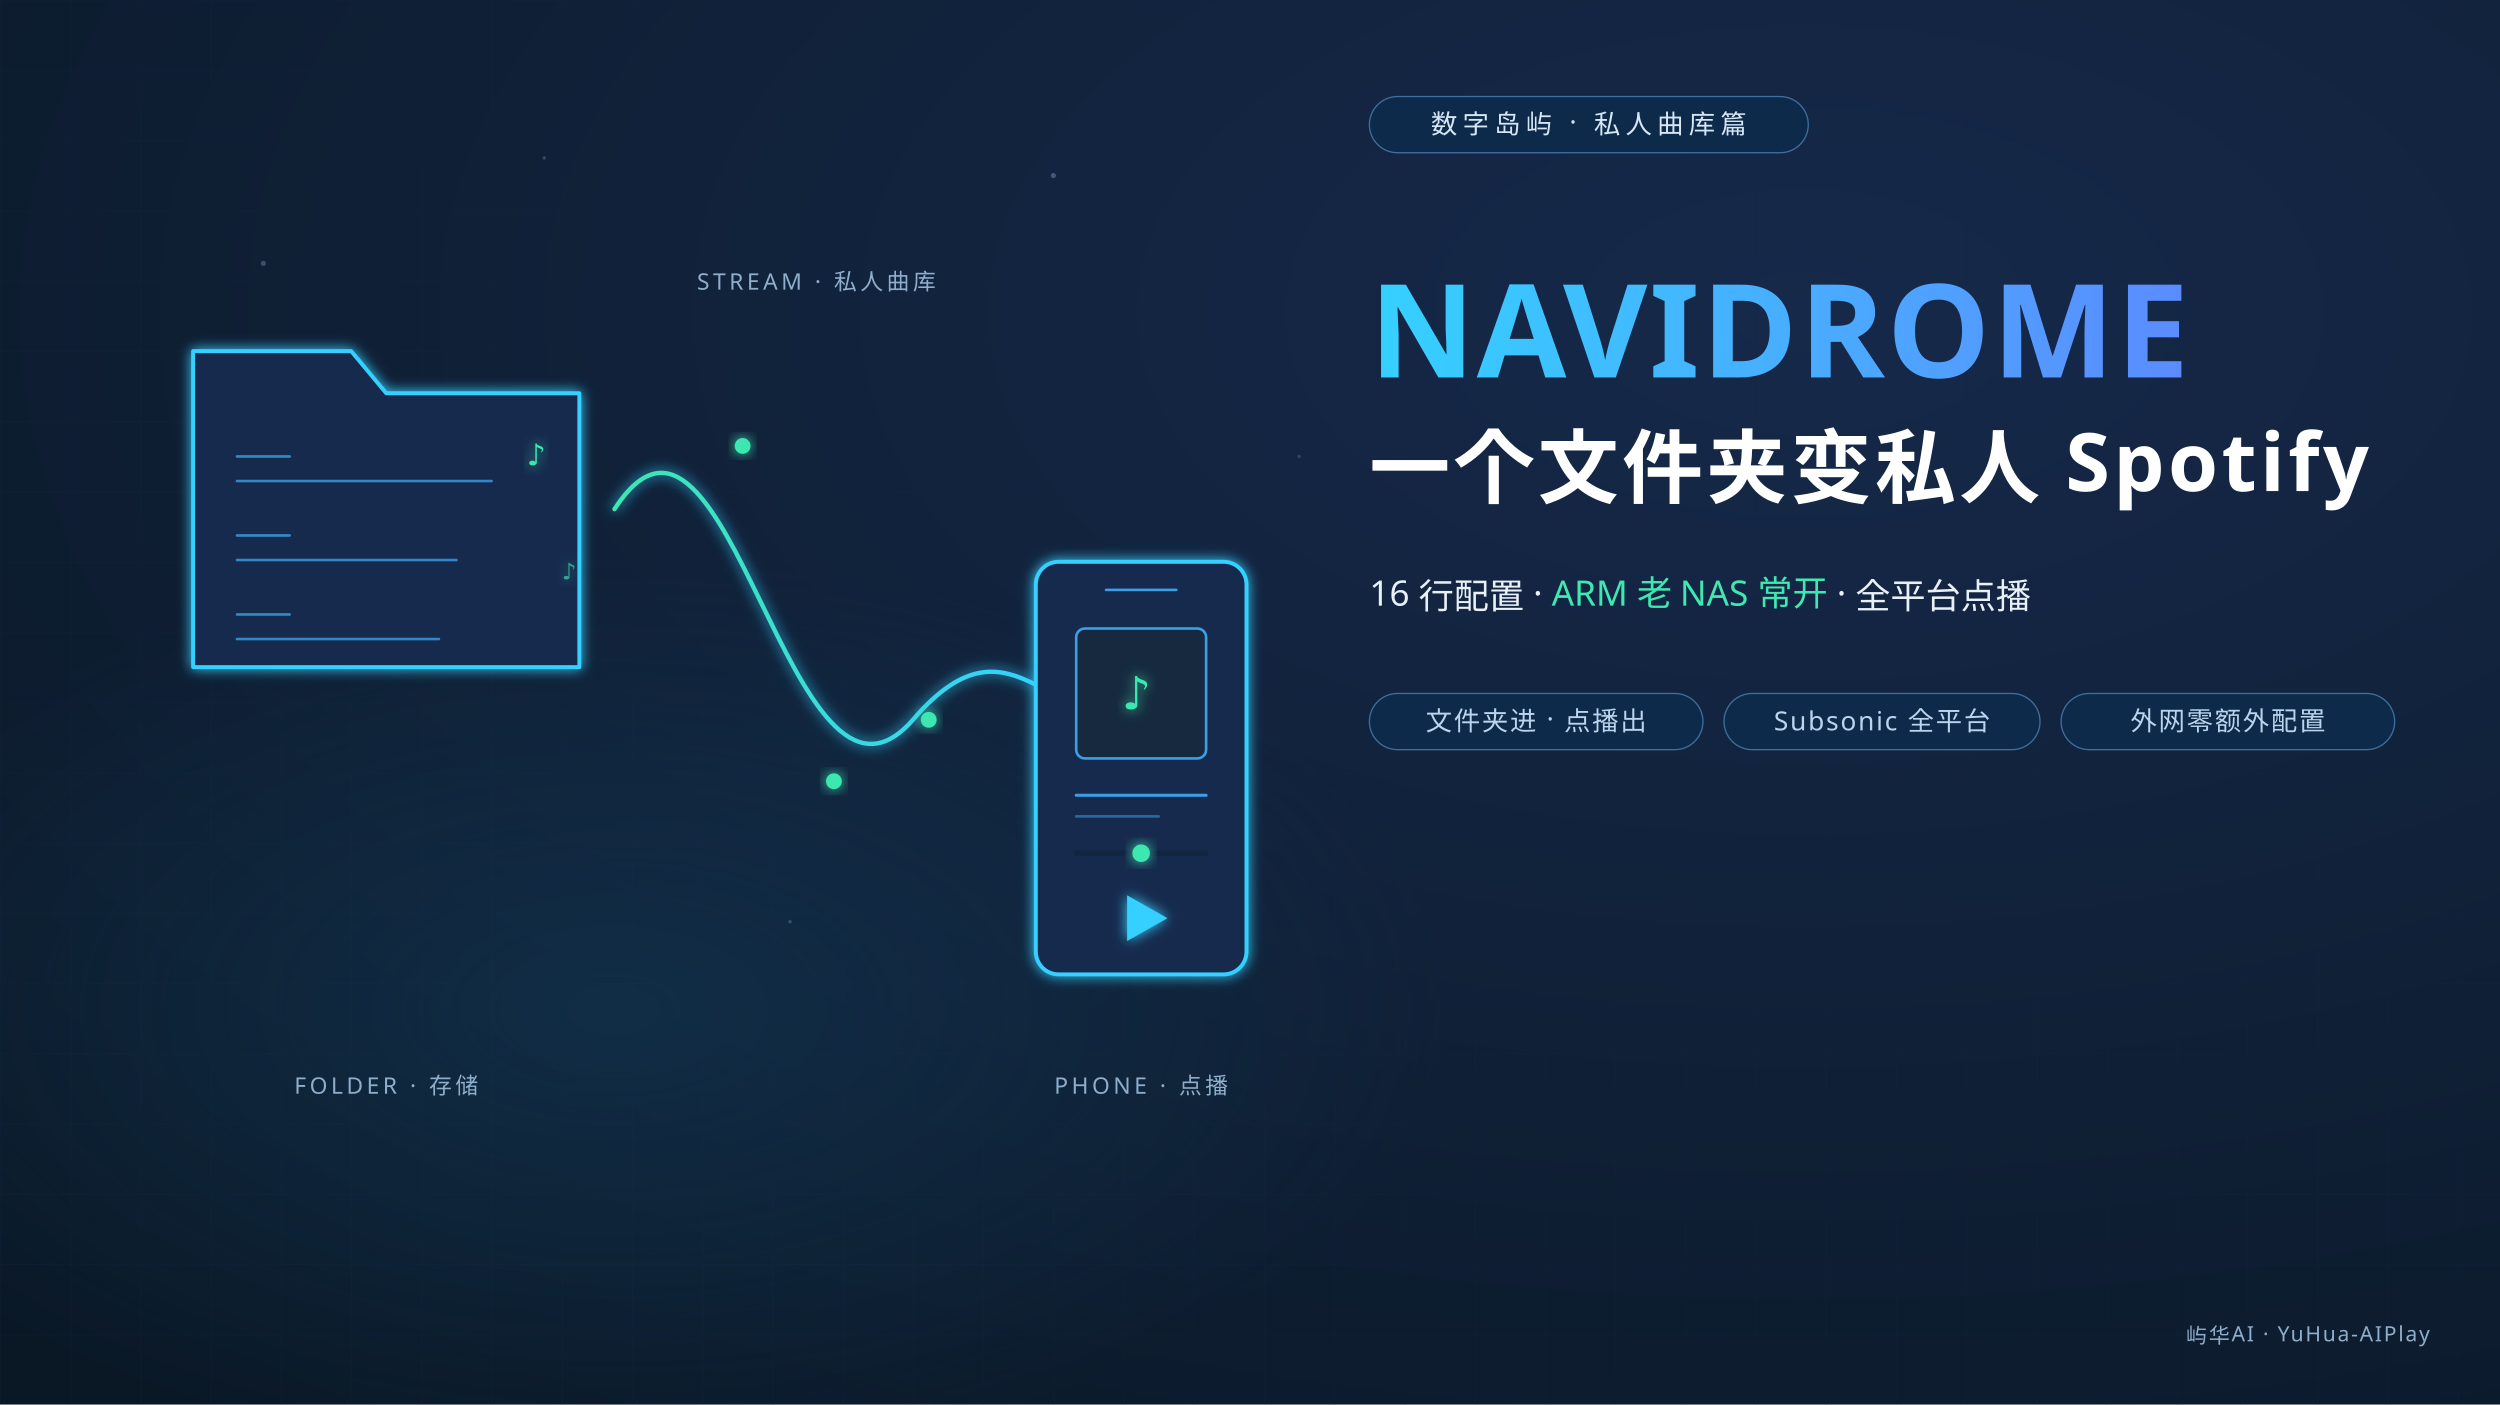
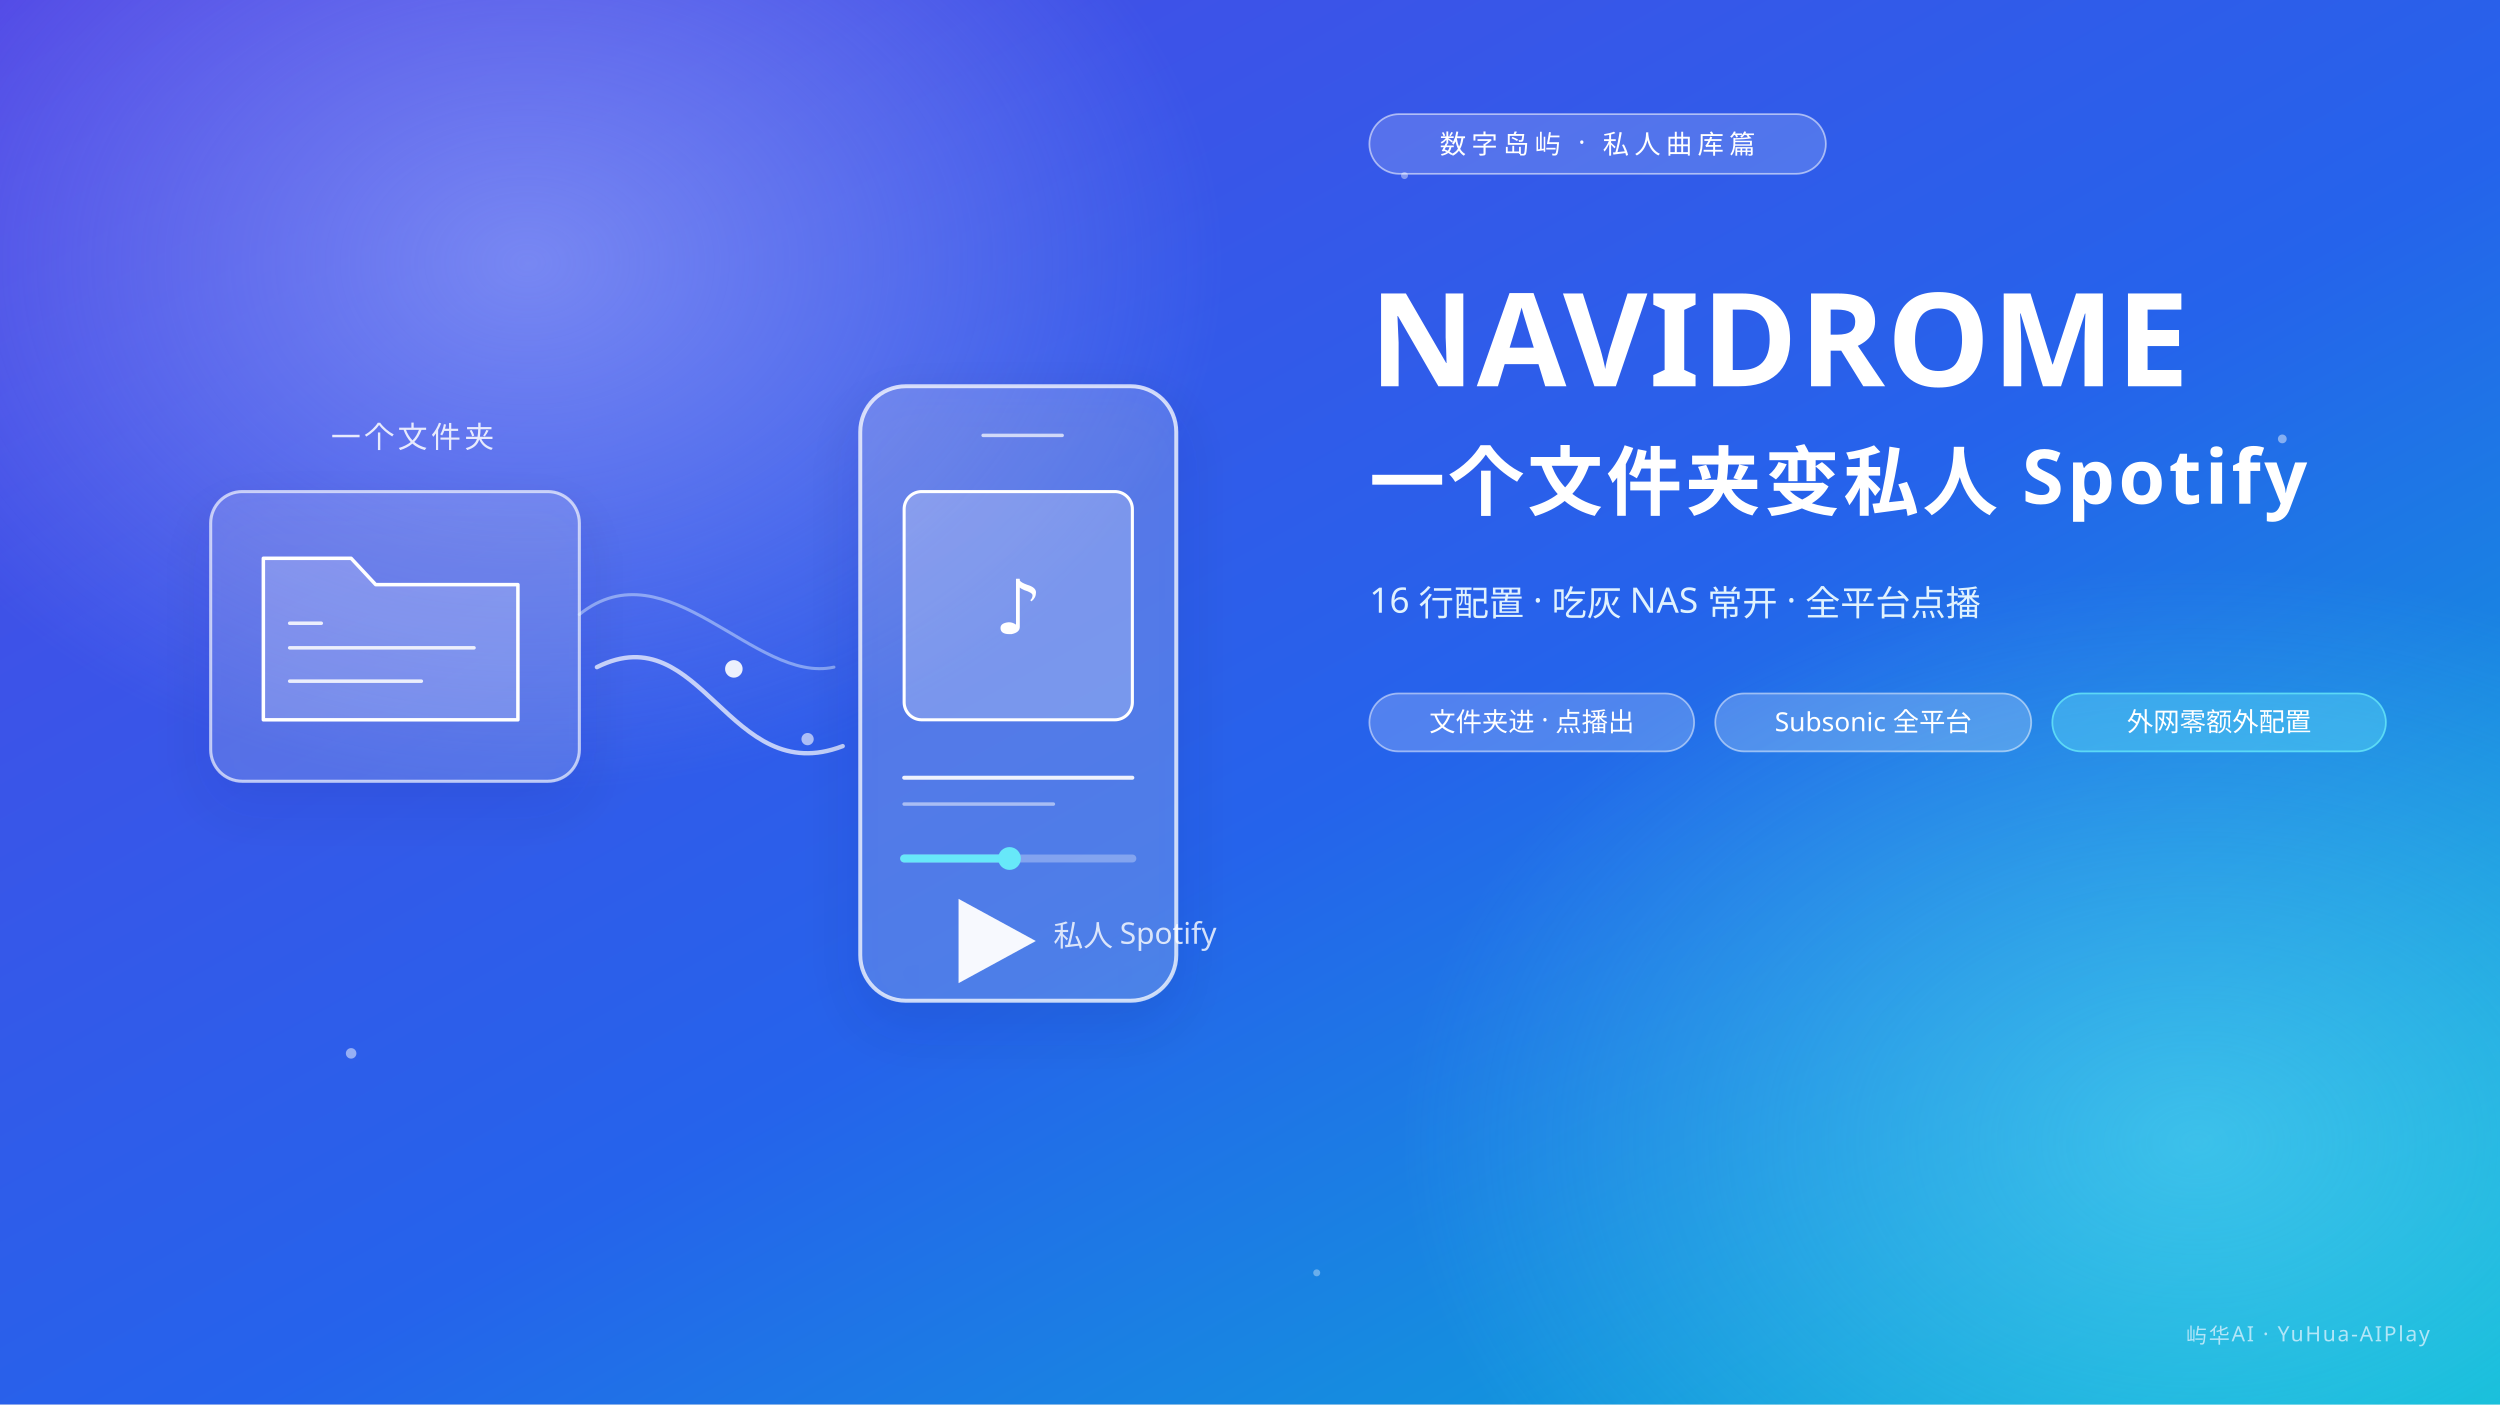
<svg xmlns="http://www.w3.org/2000/svg" viewBox="0 0 2848 1600" font-family="'PingFang SC','Hiragino Sans GB',sans-serif">
  <defs>
-     <radialGradient id="bgGlow" cx="0.72" cy="0.22" r="1">
-       <stop offset="0" stop-color="#16294A" />
-       <stop offset="1" stop-color="#0A1826" />
+     <linearGradient id="bg" x1="0" y1="0" x2="1" y2="1">
+       <stop offset="0" stop-color="#4F46E5" />
+       <stop offset="0.55" stop-color="#2563EB" />
+       <stop offset="1" stop-color="#06B6D4" />
+     </linearGradient>
+     <radialGradient id="glowA" cx="0.5" cy="0.5" r="0.5">
+       <stop offset="0" stop-color="#A5B4FC" stop-opacity="0.55" />
+       <stop offset="1" stop-color="#A5B4FC" stop-opacity="0" />
    </radialGradient>
-     <radialGradient id="softL">
-       <stop offset="0" stop-color="#14405E" stop-opacity="0.45" />
-       <stop offset="1" stop-color="#14405E" stop-opacity="0" />
+     <radialGradient id="glowB" cx="0.5" cy="0.5" r="0.5">
+       <stop offset="0" stop-color="#67E8F9" stop-opacity="0.5" />
+       <stop offset="1" stop-color="#67E8F9" stop-opacity="0" />
    </radialGradient>
-     <pattern id="grid" width="80" height="80" patternUnits="userSpaceOnUse">
-       <path d="M80 0H0V80" fill="none" stroke="#132440" stroke-width="1.5" />
-     </pattern>
-     <linearGradient id="titleGrad" x1="0" y1="0" x2="1" y2="0">
-       <stop offset="0" stop-color="#35D0FF" />
-       <stop offset="1" stop-color="#5B8CFF" />
-     </linearGradient>
-     <linearGradient id="waveGrad" x1="0" y1="0" x2="1" y2="0">
-       <stop offset="0" stop-color="#3EE8B0" />
-       <stop offset="1" stop-color="#35D0FF" />
-     </linearGradient>
-     <filter id="glow" x="-40%" y="-40%" width="180%" height="180%">
-       <feDropShadow dx="0" dy="0" stdDeviation="7" flood-color="#35D0FF" />
-     </filter>
-     <filter id="glowG" x="-40%" y="-40%" width="180%" height="180%">
-       <feDropShadow dx="0" dy="0" stdDeviation="7" flood-color="#3EE8B0" />
+     <filter id="float" x="-30%" y="-30%" width="160%" height="160%">
+       <feDropShadow dx="0" dy="26" stdDeviation="30" flood-color="#1E1B4B" flood-opacity="0.45" />
    </filter>
  </defs>
-   <rect width="2848" height="1600" fill="url(#bgGlow)" />
-   <rect width="2848" height="1600" fill="url(#grid)" opacity="0.35" />
-   <ellipse cx="700" cy="1150" rx="950" ry="520" fill="url(#softL)" />
-   <circle cx="300" cy="300" r="3" fill="#7FA8D0" opacity="0.35" />
-   <circle cx="620" cy="180" r="2" fill="#7FA8D0" opacity="0.3" />
-   <circle cx="1200" cy="200" r="3" fill="#7FA8D0" opacity="0.4" />
-   <circle cx="1480" cy="520" r="2" fill="#7FA8D0" opacity="0.25" />
-   <circle cx="250" cy="700" r="2" fill="#7FA8D0" opacity="0.25" />
-   <circle cx="1350" cy="900" r="3" fill="#7FA8D0" opacity="0.3" />
-   <circle cx="900" cy="1050" r="2" fill="#7FA8D0" opacity="0.3" />
-   <line x1="180" y1="1180" x2="1450" y2="1180" stroke="#3B9FE8" stroke-width="4" stroke-linecap="round" filter="url(#glow)" />
-   <g filter="url(#glow)">
-     <path d="M 220 400 L 400 400 L 440 448 L 660 448 L 660 760 L 220 760 Z" fill="#12294D" stroke="#35D0FF" stroke-width="4.5" stroke-linejoin="round" />
+   <rect width="2848" height="1600" fill="url(#bg)" />
+   <ellipse cx="600" cy="300" rx="800" ry="600" fill="url(#glowA)" />
+   <ellipse cx="2500" cy="1300" rx="900" ry="650" fill="url(#glowB)" />
+   <circle cx="400" cy="1200" r="6" fill="#FFFFFF" opacity="0.5" />
+   <circle cx="1600" cy="200" r="4" fill="#FFFFFF" opacity="0.4" />
+   <circle cx="2600" cy="500" r="5" fill="#FFFFFF" opacity="0.45" />
+   <circle cx="1500" cy="1450" r="4" fill="#FFFFFF" opacity="0.35" />
+   <g filter="url(#float)">
+     <rect x="240" y="560" width="420" height="330" rx="36" fill="#FFFFFF" fill-opacity="0.14" stroke="#FFFFFF" stroke-opacity="0.65" stroke-width="3.5" />
  </g>
-   <g stroke="#3B9FE8" stroke-width="3" stroke-linecap="round" opacity="0.8">
-     <line x1="270" y1="520" x2="330" y2="520" />
-     <line x1="270" y1="548" x2="560" y2="548" />
-     <line x1="270" y1="610" x2="330" y2="610" />
-     <line x1="270" y1="638" x2="520" y2="638" />
-     <line x1="270" y1="700" x2="330" y2="700" />
-     <line x1="270" y1="728" x2="500" y2="728" />
+   <path d="M 300 636 L 400 636 L 428 666 L 590 666 L 590 820 L 300 820 Z" fill="#FFFFFF" fill-opacity="0.18" stroke="#FFFFFF" stroke-width="4" stroke-linejoin="round" />
+   <g stroke="#FFFFFF" stroke-width="4" stroke-linecap="round" opacity="0.85">
+     <line x1="330" y1="710" x2="366" y2="710" />
+     <line x1="330" y1="738" x2="540" y2="738" />
+     <line x1="330" y1="776" x2="480" y2="776" />
  </g>
-   <text x="600" y="530" font-size="34" fill="#3EE8B0" filter="url(#glowG)">♪</text>
-   <text x="640" y="660" font-size="26" fill="#3EE8B0" opacity="0.65" filter="url(#glowG)">♪</text>
-   <path d="M 700 580 C 830 380 900 980 1040 820 C 1100 750 1140 760 1180 780" fill="none" stroke="url(#waveGrad)" stroke-width="5" stroke-linecap="round" filter="url(#glow)" />
-   <circle cx="846" cy="508" r="9" fill="#3EE8B0" filter="url(#glowG)" />
-   <circle cx="950" cy="890" r="9" fill="#3EE8B0" filter="url(#glowG)" />
-   <circle cx="1058" cy="820" r="9" fill="#3EE8B0" filter="url(#glowG)" />
-   <g filter="url(#glow)">
-     <rect x="1180" y="640" width="240" height="470" rx="26" fill="#12294D" stroke="#35D0FF" stroke-width="4.5" />
+   <text x="470" y="510" text-anchor="middle" font-size="34" fill="#FFFFFF" fill-opacity="0.85" letter-spacing="4">一个文件夹</text>
+   <path d="M 680 760 C 800 700 830 900 960 850" fill="none" stroke="#FFFFFF" stroke-width="5" stroke-linecap="round" opacity="0.7" />
+   <path d="M 660 700 C 760 620 860 780 950 760" fill="none" stroke="#E0F2FE" stroke-width="3.5" stroke-linecap="round" opacity="0.45" />
+   <circle cx="836" cy="762" r="10" fill="#FFFFFF" opacity="0.9" />
+   <circle cx="920" cy="842" r="7" fill="#FFFFFF" opacity="0.6" />
+   <g filter="url(#float)">
+     <rect x="980" y="440" width="360" height="700" rx="52" fill="#FFFFFF" fill-opacity="0.16" stroke="#FFFFFF" stroke-opacity="0.75" stroke-width="4.5" />
  </g>
-   <line x1="1260" y1="672" x2="1340" y2="672" stroke="#3B9FE8" stroke-width="3" stroke-linecap="round" />
-   <rect x="1226" y="716" width="148" height="148" rx="10" fill="#16293E" stroke="#3B9FE8" stroke-width="3" />
-   <text x="1278" y="808" font-size="52" fill="#3EE8B0" filter="url(#glowG)">♪</text>
-   <line x1="1226" y1="906" x2="1374" y2="906" stroke="#3B9FE8" stroke-width="3.5" stroke-linecap="round" />
-   <line x1="1226" y1="930" x2="1320" y2="930" stroke="#3B9FE8" stroke-width="3" stroke-linecap="round" opacity="0.55" />
-   <line x1="1226" y1="972" x2="1374" y2="972" stroke="#132440" stroke-width="6" stroke-linecap="round" />
-   <line x1="1226" y1="972" x2="1300" y2="972" stroke="#3EE8B0" stroke-width="6" stroke-linecap="round" filter="url(#glowG)" />
-   <circle cx="1300" cy="972" r="10" fill="#3EE8B0" filter="url(#glowG)" />
-   <path d="M 1284 1020 L 1330 1046 L 1284 1072 Z" fill="#35D0FF" filter="url(#glow)" />
-   <g font-size="26" fill="#8FAECB" text-anchor="middle" letter-spacing="4">
-     <text x="440" y="1246">FOLDER · 存储</text>
-     <text x="1300" y="1246">PHONE · 点播</text>
-     <text x="930" y="330" letter-spacing="4">STREAM · 私人曲库</text>
+   <line x1="1120" y1="496" x2="1210" y2="496" stroke="#FFFFFF" stroke-width="4" stroke-linecap="round" opacity="0.7" />
+   <rect x="1030" y="560" width="260" height="260" rx="20" fill="#FFFFFF" fill-opacity="0.22" stroke="#FFFFFF" stroke-width="3.5" />
+   <text x="1160" y="722" text-anchor="middle" font-size="86" fill="#FFFFFF">♪</text>
+   <line x1="1030" y1="886" x2="1290" y2="886" stroke="#FFFFFF" stroke-width="4.5" stroke-linecap="round" opacity="0.9" />
+   <line x1="1030" y1="916" x2="1200" y2="916" stroke="#FFFFFF" stroke-width="4" stroke-linecap="round" opacity="0.5" />
+   <line x1="1030" y1="978" x2="1290" y2="978" stroke="#FFFFFF" stroke-width="9" stroke-linecap="round" opacity="0.3" />
+   <line x1="1030" y1="978" x2="1150" y2="978" stroke="#67E8F9" stroke-width="9" stroke-linecap="round" />
+   <circle cx="1150" cy="978" r="13" fill="#67E8F9" />
+   <path d="M 1092 1024 L 1180 1072 L 1092 1120 Z" fill="#FFFFFF" fill-opacity="0.95" />
+   <text x="1200" y="1078" font-size="34" fill="#FFFFFF" fill-opacity="0.8">私人 Spotify</text>
+   <g>
+     <rect x="1560" y="130" width="520" height="68" rx="34" fill="#FFFFFF" fill-opacity="0.16" stroke="#FFFFFF" stroke-opacity="0.55" stroke-width="2" />
+     <text x="1820" y="175" text-anchor="middle" font-size="30" fill="#FFFFFF" letter-spacing="6">数字岛屿 · 私人曲库篇</text>
  </g>
-   <rect x="1560" y="110" width="500" height="64" rx="32" fill="#0E2A4A" stroke="#3E6E9E" stroke-width="1.5" />
-   <text x="1810" y="152" text-anchor="middle" font-size="30" fill="#D6E6F5" letter-spacing="6">数字岛屿 · 私人曲库篇</text>
-   <text x="1560" y="430" font-size="148" font-weight="800" fill="url(#titleGrad)" letter-spacing="2">NAVIDROME</text>
-   <text x="1560" y="566" font-size="92" font-weight="800" fill="#FFFFFF" letter-spacing="4">一个文件夹变私人 Spotify</text>
-   <text x="1560" y="690" font-size="40" fill="#E8F0F8">16 行配置 · <tspan fill="#3EE8B0" filter="url(#glowG)">ARM 老 NAS 常开</tspan> · 全平台点播</text>
-   <g font-size="30" text-anchor="middle" letter-spacing="2">
-     <rect x="1560" y="790" width="380" height="64" rx="32" fill="#0E2A4A" stroke="#3E6E9E" stroke-width="1.5" />
-     <text x="1750" y="832" fill="#BBD4EE">文件夹进 · 点播出</text>
-     <rect x="1964" y="790" width="360" height="64" rx="32" fill="#0E2A4A" stroke="#3E6E9E" stroke-width="1.5" />
-     <text x="2144" y="832" fill="#BBD4EE">Subsonic 全平台</text>
-     <rect x="2348" y="790" width="380" height="64" rx="32" fill="#0E2A4A" stroke="#3E6E9E" stroke-width="1.5" />
-     <text x="2538" y="832" fill="#BBD4EE">外网零额外配置</text>
+   <text x="1560" y="440" font-size="148" font-weight="800" fill="#FFFFFF" letter-spacing="2">NAVIDROME</text>
+   <text x="1560" y="580" font-size="86" font-weight="800" fill="#FFFFFF" letter-spacing="4">一个文件夹变私人 Spotify</text>
+   <text x="1560" y="698" font-size="40" fill="#E0F2FE">16 行配置 · 吃灰 NAS 常开 · 全平台点播</text>
+   <g font-size="30" text-anchor="middle">
+     <rect x="1560" y="790" width="370" height="66" rx="33" fill="#FFFFFF" fill-opacity="0.2" stroke="#FFFFFF" stroke-opacity="0.5" stroke-width="2" />
+     <text x="1745" y="833" fill="#FFFFFF">文件夹进 · 点播出</text>
+     <rect x="1954" y="790" width="360" height="66" rx="33" fill="#FFFFFF" fill-opacity="0.2" stroke="#FFFFFF" stroke-opacity="0.5" stroke-width="2" />
+     <text x="2134" y="833" fill="#FFFFFF">Subsonic 全平台</text>
+     <rect x="2338" y="790" width="380" height="66" rx="33" fill="#67E8F9" fill-opacity="0.35" stroke="#67E8F9" stroke-opacity="0.8" stroke-width="2" />
+     <text x="2528" y="833" fill="#FFFFFF">外网零额外配置</text>
  </g>
-   <text x="2768" y="1530" text-anchor="end" font-size="24" fill="#8FAECB" letter-spacing="2">屿华AI · YuHua-AIPlay</text>
+   <text x="2768" y="1530" text-anchor="end" font-size="24" fill="#E0F2FE" fill-opacity="0.75" letter-spacing="2">屿华AI · YuHua-AIPlay</text>
</svg>
